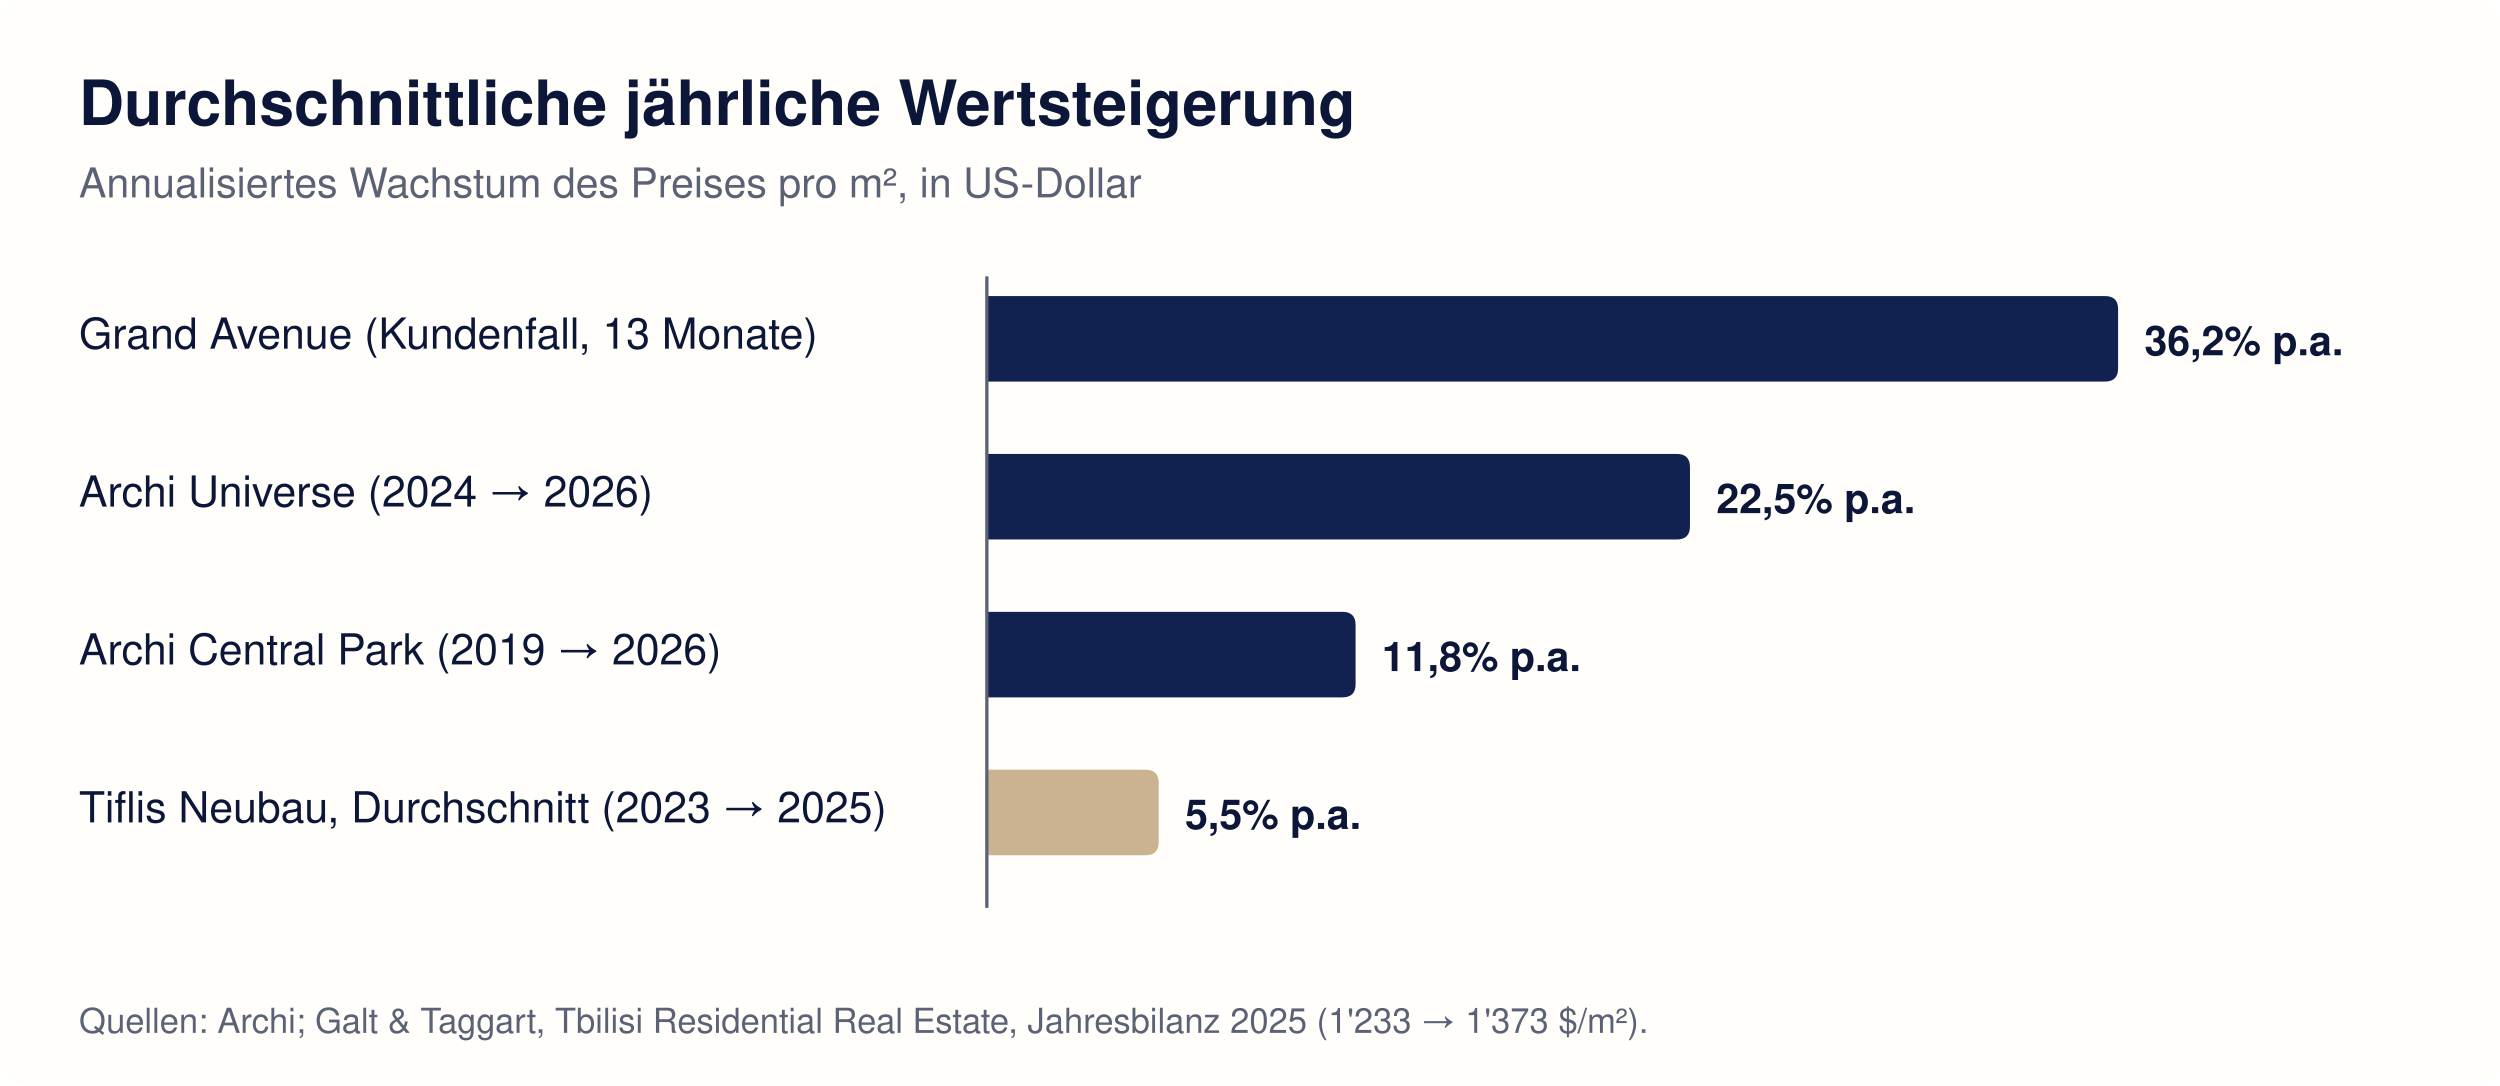
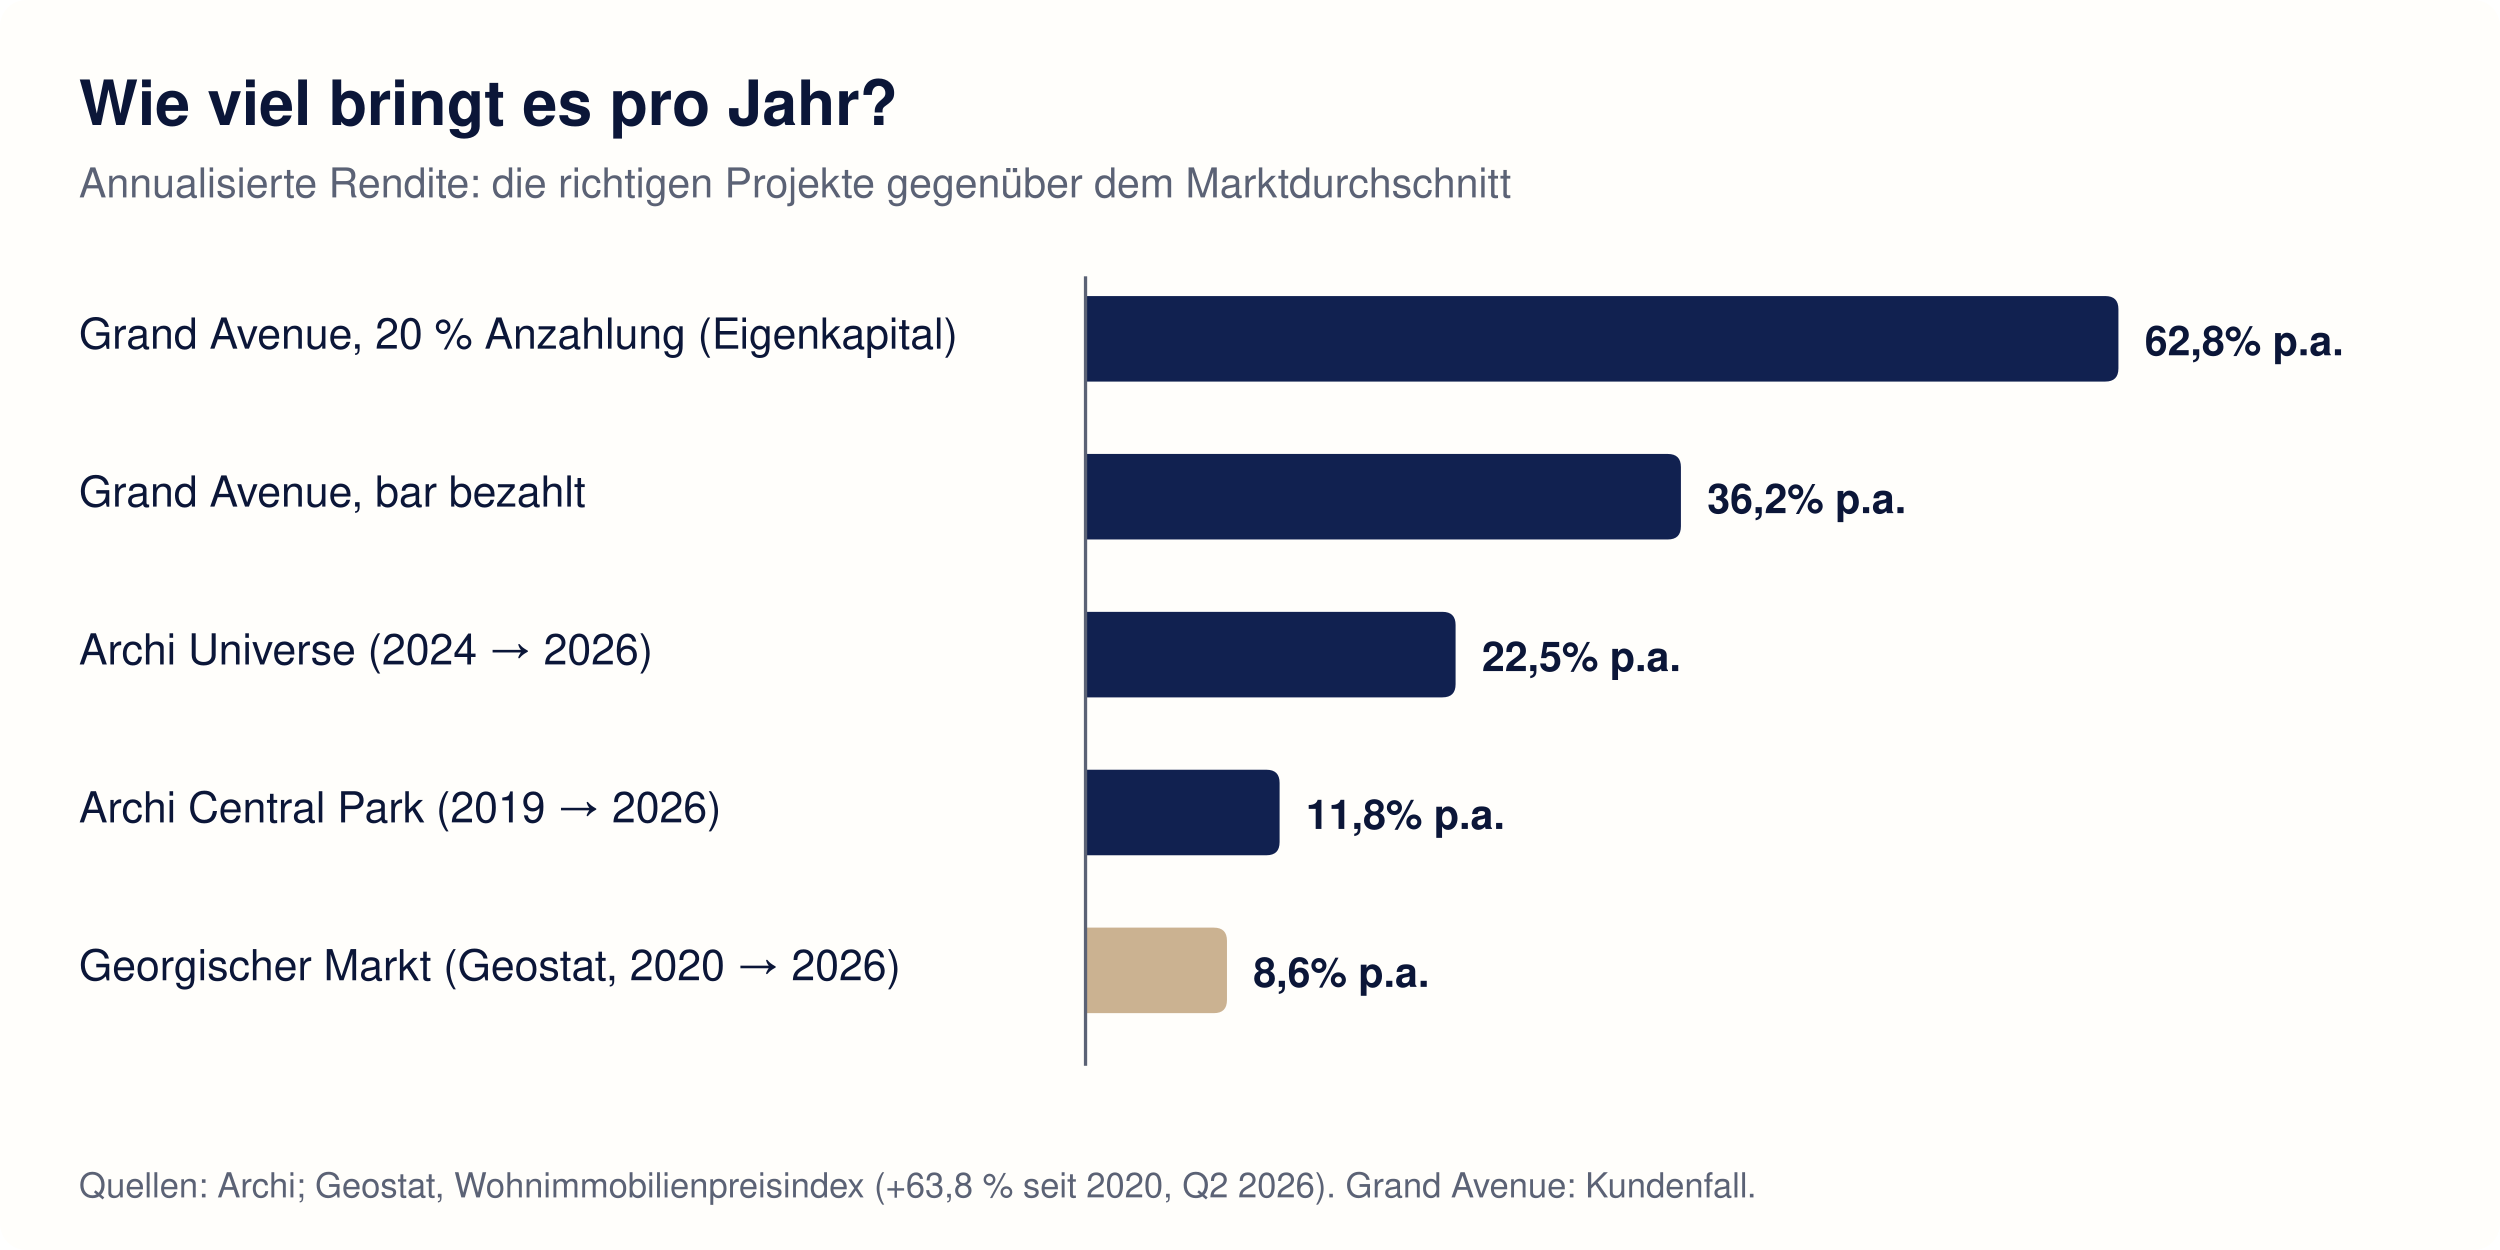
- <svg xmlns="http://www.w3.org/2000/svg" viewBox="0 0 760 330" width="760" height="330" role="img" aria-label="Durchschnittliche jährliche Wertsteigerung" font-family="Helvetica, Arial, sans-serif">
-   <rect width="760" height="330" fill="#fffefb" rx="8" />
-   <text x="24" y="38" font-size="19" fill="#0b1638" text-anchor="start" font-weight="bold">Durchschnittliche jährliche Wertsteigerung</text>
-   <text x="24" y="60" font-size="12.5" fill="#5b6275" text-anchor="start" font-weight="normal">Annualisiertes Wachstum des Preises pro m², in US-Dollar</text>
-   <text x="24" y="106" font-size="13" fill="#0b1638" text-anchor="start" font-weight="normal">Grand Avenue (Kundenfall, 13 Monate)</text>
-   <path d="M300,90 H639.9 Q643.9,90 643.9,94 V112 Q643.9,116 639.9,116 H300 Z" fill="#112150" />
-   <text x="651.9" y="108" font-size="12.5" fill="#0b1638" text-anchor="start" font-weight="bold">36,2% p.a.</text>
-   <text x="24" y="154" font-size="13" fill="#0b1638" text-anchor="start" font-weight="normal">Archi Universe (2024 → 2026)</text>
-   <path d="M300,138 H509.75 Q513.75,138 513.75,142 V160 Q513.75,164 509.75,164 H300 Z" fill="#112150" />
-   <text x="521.75" y="156" font-size="12.5" fill="#0b1638" text-anchor="start" font-weight="bold">22,5% p.a.</text>
-   <text x="24" y="202" font-size="13" fill="#0b1638" text-anchor="start" font-weight="normal">Archi Central Park (2019 → 2026)</text>
-   <path d="M300,186 H408.1 Q412.1,186 412.1,190 V208 Q412.1,212 408.1,212 H300 Z" fill="#112150" />
-   <text x="420.1" y="204" font-size="12.5" fill="#0b1638" text-anchor="start" font-weight="bold">11,8% p.a.</text>
-   <text x="24" y="250" font-size="13" fill="#0b1638" text-anchor="start" font-weight="normal">Tiflis Neubau, Durchschnitt (2023 → 2025)</text>
-   <path d="M300,234 H348.25 Q352.25,234 352.25,238 V256 Q352.25,260 348.25,260 H300 Z" fill="#cbb291" />
-   <text x="360.25" y="252" font-size="12.5" fill="#0b1638" text-anchor="start" font-weight="bold">5,5% p.a.</text>
-   <line x1="300" y1="84" x2="300" y2="276" stroke="#5b6275" />
-   <text x="24" y="314" font-size="10.5" fill="#5b6275" text-anchor="start" font-weight="normal">Quellen: Archi; Galt &amp; Taggart, Tbilisi Residential Real Estate, Jahresbilanz 2025 (1'233 → 1'373 $/m²).</text>
+ <svg xmlns="http://www.w3.org/2000/svg" viewBox="0 0 760 380" width="760" height="380" role="img" aria-label="Wie viel bringt es pro Jahr?" font-family="Helvetica, Arial, sans-serif">
+   <rect width="760" height="380" fill="#fffefb" rx="8" />
+   <text x="24" y="38" font-size="19" fill="#0b1638" text-anchor="start" font-weight="bold">Wie viel bringt es pro Jahr?</text>
+   <text x="24" y="60" font-size="12.5" fill="#5b6275" text-anchor="start" font-weight="normal">Annualisierte Rendite: die richtigen Projekte gegenüber dem Marktdurchschnitt</text>
+   <text x="24" y="106" font-size="13" fill="#0b1638" text-anchor="start" font-weight="normal">Grand Avenue, 20 % Anzahlung (Eigenkapital)</text>
+   <path d="M330,90 H640.0 Q644.0,90 644.0,94 V112 Q644.0,116 640.0,116 H330 Z" fill="#112150" />
+   <text x="652.0" y="108" font-size="12.5" fill="#0b1638" text-anchor="start" font-weight="bold">62,8% p.a.</text>
+   <text x="24" y="154" font-size="13" fill="#0b1638" text-anchor="start" font-weight="normal">Grand Avenue, bar bezahlt</text>
+   <path d="M330,138 H507.0 Q511.0,138 511.0,142 V160 Q511.0,164 507.0,164 H330 Z" fill="#112150" />
+   <text x="519.0" y="156" font-size="12.5" fill="#0b1638" text-anchor="start" font-weight="bold">36,2% p.a.</text>
+   <text x="24" y="202" font-size="13" fill="#0b1638" text-anchor="start" font-weight="normal">Archi Universe (2024 → 2026)</text>
+   <path d="M330,186 H438.5 Q442.5,186 442.5,190 V208 Q442.5,212 438.5,212 H330 Z" fill="#112150" />
+   <text x="450.5" y="204" font-size="12.5" fill="#0b1638" text-anchor="start" font-weight="bold">22,5% p.a.</text>
+   <text x="24" y="250" font-size="13" fill="#0b1638" text-anchor="start" font-weight="normal">Archi Central Park (2019 → 2026)</text>
+   <path d="M330,234 H385.0 Q389.0,234 389.0,238 V256 Q389.0,260 385.0,260 H330 Z" fill="#112150" />
+   <text x="397.0" y="252" font-size="12.5" fill="#0b1638" text-anchor="start" font-weight="bold">11,8% p.a.</text>
+   <text x="24" y="298" font-size="13" fill="#0b1638" text-anchor="start" font-weight="normal">Georgischer Markt (Geostat, 2020 → 2026)</text>
+   <path d="M330,282 H369.0 Q373.0,282 373.0,286 V304 Q373.0,308 369.0,308 H330 Z" fill="#cbb291" />
+   <text x="381.0" y="300" font-size="12.5" fill="#0b1638" text-anchor="start" font-weight="bold">8,6% p.a.</text>
+   <line x1="330" y1="84" x2="330" y2="324" stroke="#5b6275" />
+   <text x="24" y="364" font-size="10.5" fill="#5b6275" text-anchor="start" font-weight="normal">Quellen: Archi; Geostat, Wohnimmobilienpreisindex (+63,8 % seit 2020, Q2 2026). Grand Avenue: Kundenfall.</text>
</svg>
